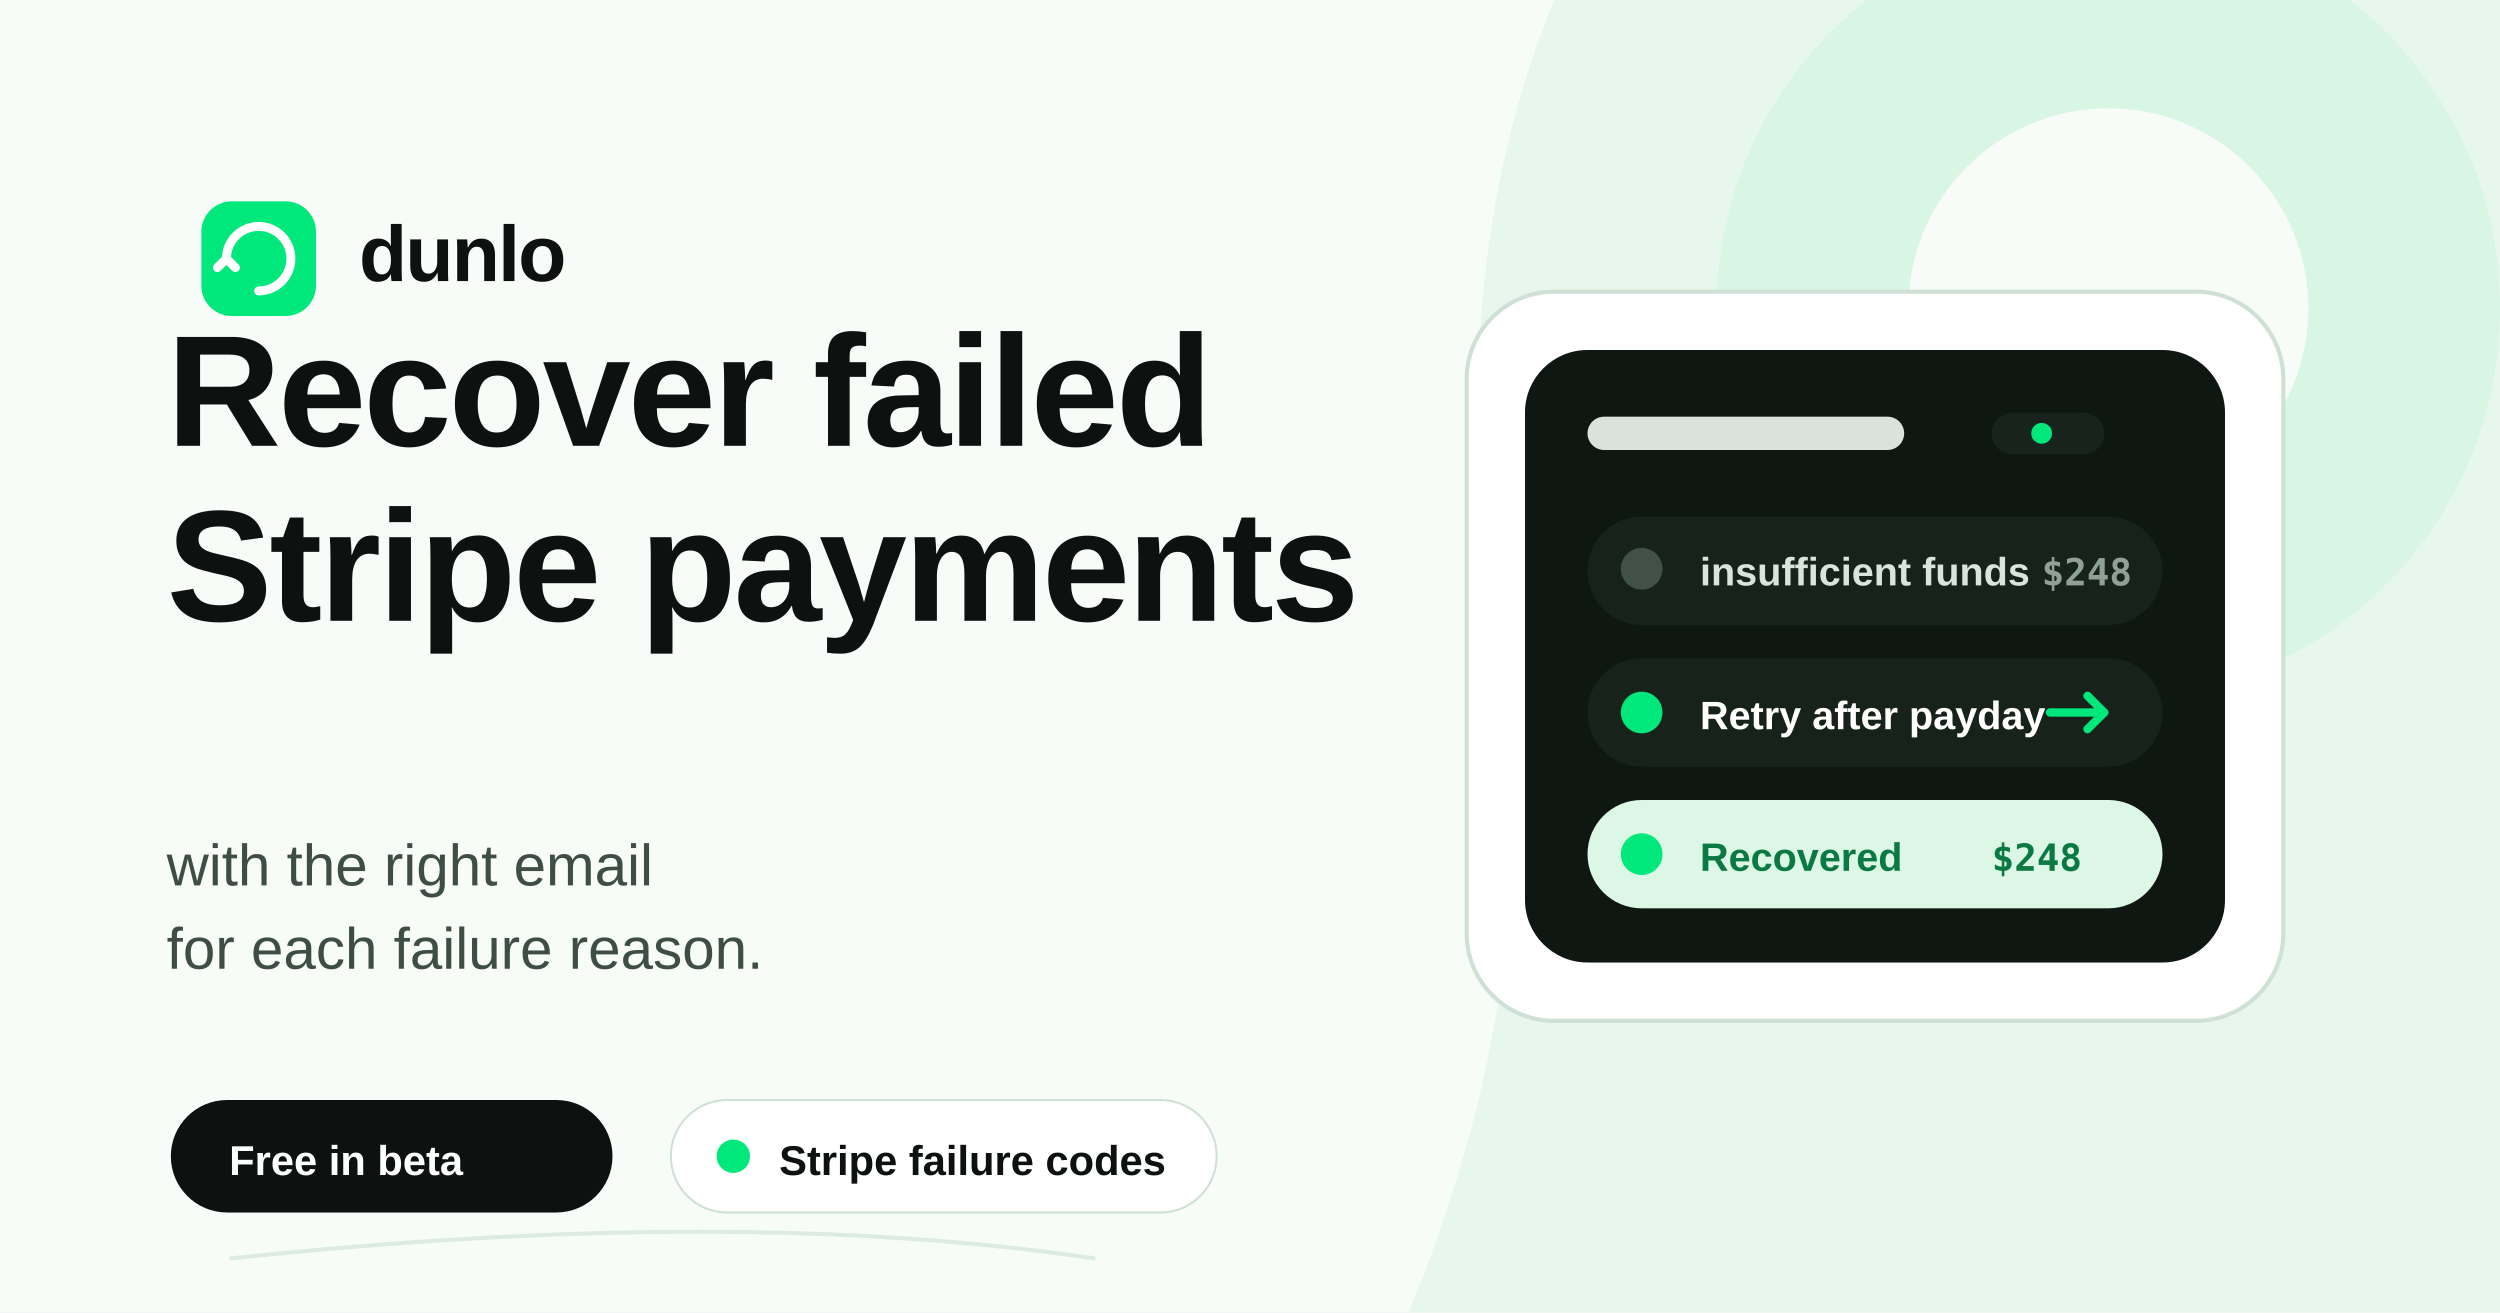
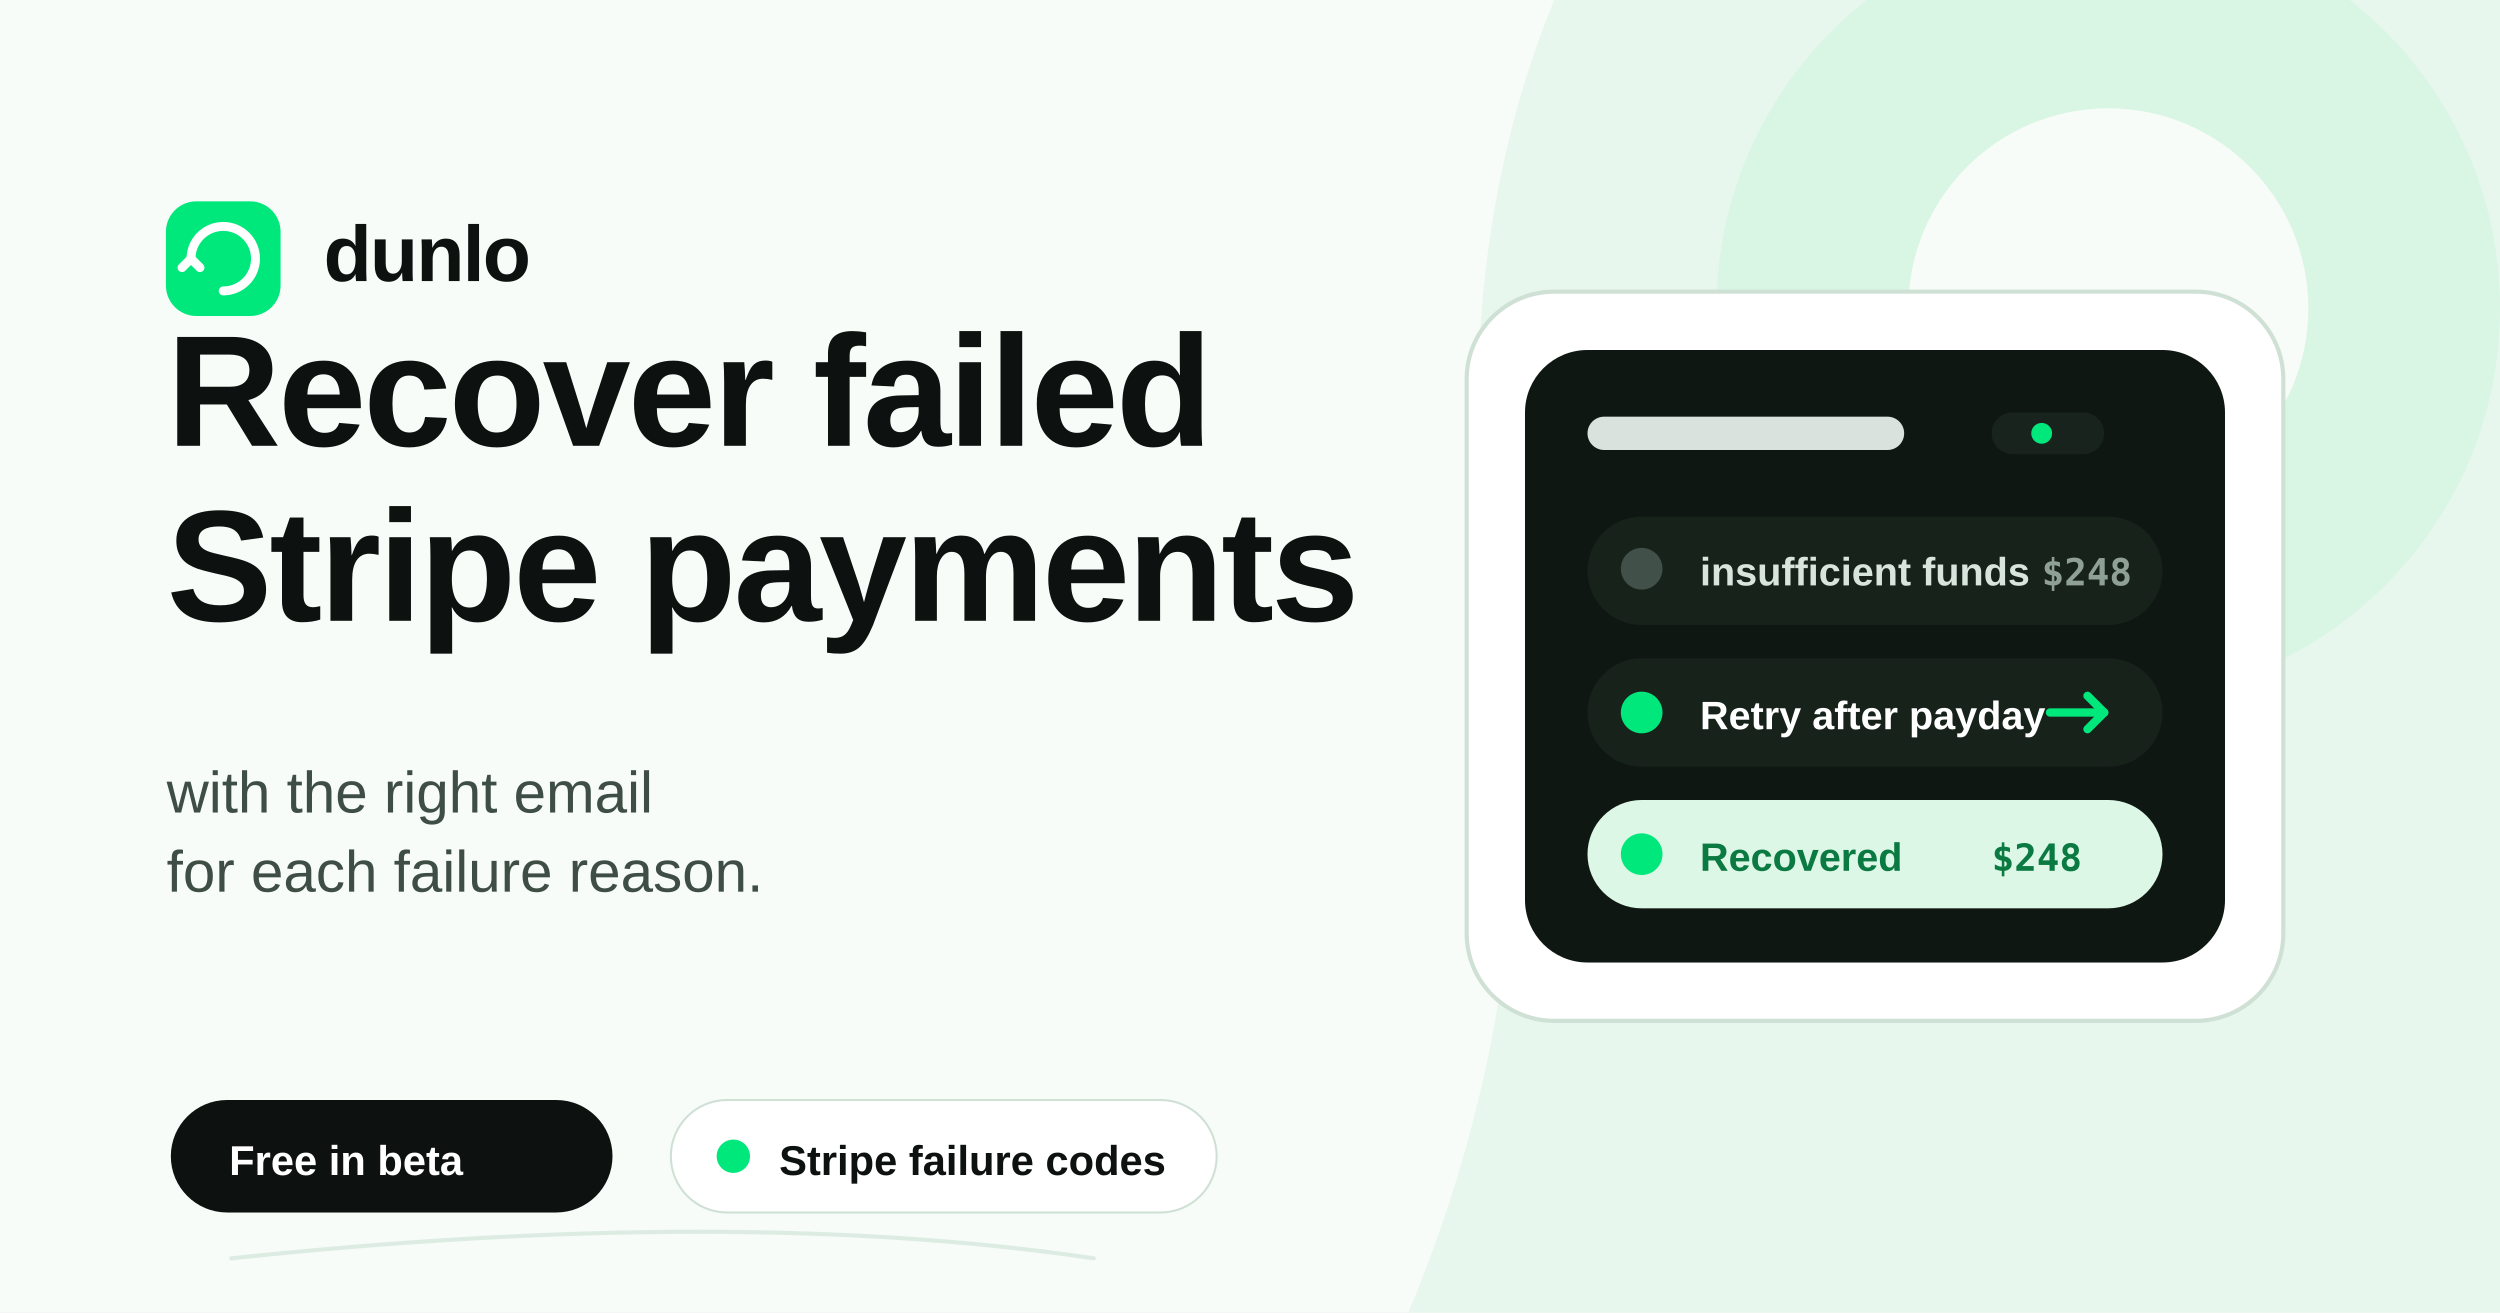
<svg xmlns="http://www.w3.org/2000/svg" width="1200" height="630" viewBox="0 0 1200 630" fill="none">
  <rect width="1200" height="630" fill="#F8FCF9" />
  <path d="M746 0H1200V630H676C724 516 738 395 719 294C700 191 710 88 746 0Z" fill="#E7F7ED" />
  <circle cx="1012" cy="148" r="188" fill="#D9F5E4" />
  <circle cx="1012" cy="148" r="96" fill="#F8FCF9" />
  <path d="M111 604C272 587 410 587 525 604" stroke="#DDECE3" stroke-width="2" stroke-linecap="round" />
-   <g transform="translate(76 76) scale(1.72)">
+   <g transform="translate(59 76) scale(1.72)">
    <rect x="12" y="12" width="32" height="32" rx="8.5" fill="#00e87b" />
    <path d="M 28 37 A 9 9 0 1 0 19 28" stroke="white" stroke-width="2.5" stroke-linecap="round" fill="none" />
    <path d="M 16.5 30.5 L 19 28 L 21.5 30.5" stroke="white" stroke-width="2.5" stroke-linecap="round" stroke-linejoin="round" fill="none" />
    <text x="56" y="28" font-family="Outfit, Arial, sans-serif" font-weight="600" font-size="22" letter-spacing="-0.5" fill="#0D1210" dominant-baseline="middle">dunlo</text>
  </g>
  <g transform="translate(80 214)">
    <text x="0" y="0" font-family="Outfit, Arial, sans-serif" font-size="76" font-weight="800" letter-spacing="-1.35" fill="#0D1210">
      <tspan x="0" dy="0">Recover failed</tspan>
      <tspan x="0" dy="84">Stripe payments</tspan>
    </text>
-     <text x="0" y="211" font-family="Outfit, Arial, sans-serif" font-size="28" font-weight="500" fill="#3E4E45">
+     <text x="0" y="176" font-family="Outfit, Arial, sans-serif" font-size="28" font-weight="500" fill="#3E4E45">
      <tspan x="0" dy="0">with the right email</tspan>
-       <tspan x="0" dy="40">for each failure reason.</tspan>
+       <tspan x="0" dy="38">for each failure reason.</tspan>
    </text>
  </g>
  <g transform="translate(82 528)">
    <rect x="0" y="0" width="212" height="54" rx="27" fill="#0D1210" />
    <text x="28" y="36" font-family="Outfit, Arial, sans-serif" font-size="20" font-weight="700" fill="#FFFFFF">Free in beta</text>
    <rect x="240" y="0" width="262" height="54" rx="27" fill="#FFFFFF" stroke="#CFE0D5" />
    <circle cx="270" cy="27" r="8" fill="#00e87b" />
    <text x="292" y="36" font-family="Outfit, Arial, sans-serif" font-size="20" font-weight="700" fill="#0D1210">Stripe failure codes</text>
  </g>
  <g transform="translate(704 140)">
    <rect x="0" y="0" width="392" height="350" rx="42" fill="#FFFFFF" stroke="#CFE0D5" stroke-width="2" />
    <rect x="28" y="28" width="336" height="294" rx="30" fill="#0F1712" />
    <rect x="58" y="60" width="152" height="16" rx="8" fill="#EFF8F2" opacity="0.9" />
    <rect x="252" y="58" width="54" height="20" rx="10" fill="#17231C" />
    <circle cx="276" cy="68" r="5" fill="#00e87b" />
    <g transform="translate(58 108)">
      <rect x="0" y="0" width="276" height="52" rx="26" fill="#17221B" />
      <circle cx="26" cy="25" r="10" fill="#415048" />
      <text x="54" y="33" font-family="Outfit, Arial, sans-serif" font-size="19" font-weight="700" fill="#D8E5DD">insufficient funds</text>
      <text x="218" y="33" font-family="JetBrains Mono, Menlo, monospace" font-size="18" font-weight="700" fill="#8FA096">$248</text>
    </g>
    <g transform="translate(58 176)">
      <rect x="0" y="0" width="276" height="52" rx="26" fill="#17221B" />
      <circle cx="26" cy="26" r="10" fill="#00e87b" />
      <text x="54" y="34" font-family="Outfit, Arial, sans-serif" font-size="19" font-weight="700" fill="#FFFFFF">Retry after payday</text>
      <path d="M222 26H248" stroke="#00e87b" stroke-width="4" stroke-linecap="round" />
      <path d="M240 18L248 26L240 34" stroke="#00e87b" stroke-width="4" stroke-linecap="round" stroke-linejoin="round" />
    </g>
    <g transform="translate(58 244)">
      <rect x="0" y="0" width="276" height="52" rx="26" fill="#DDF7E7" />
      <circle cx="26" cy="26" r="10" fill="#00e87b" />
      <text x="54" y="34" font-family="Outfit, Arial, sans-serif" font-size="19" font-weight="800" fill="#0B7A42">Recovered</text>
      <text x="194" y="34" font-family="JetBrains Mono, Menlo, monospace" font-size="18" font-weight="800" fill="#0B7A42">$248</text>
    </g>
  </g>
</svg>
